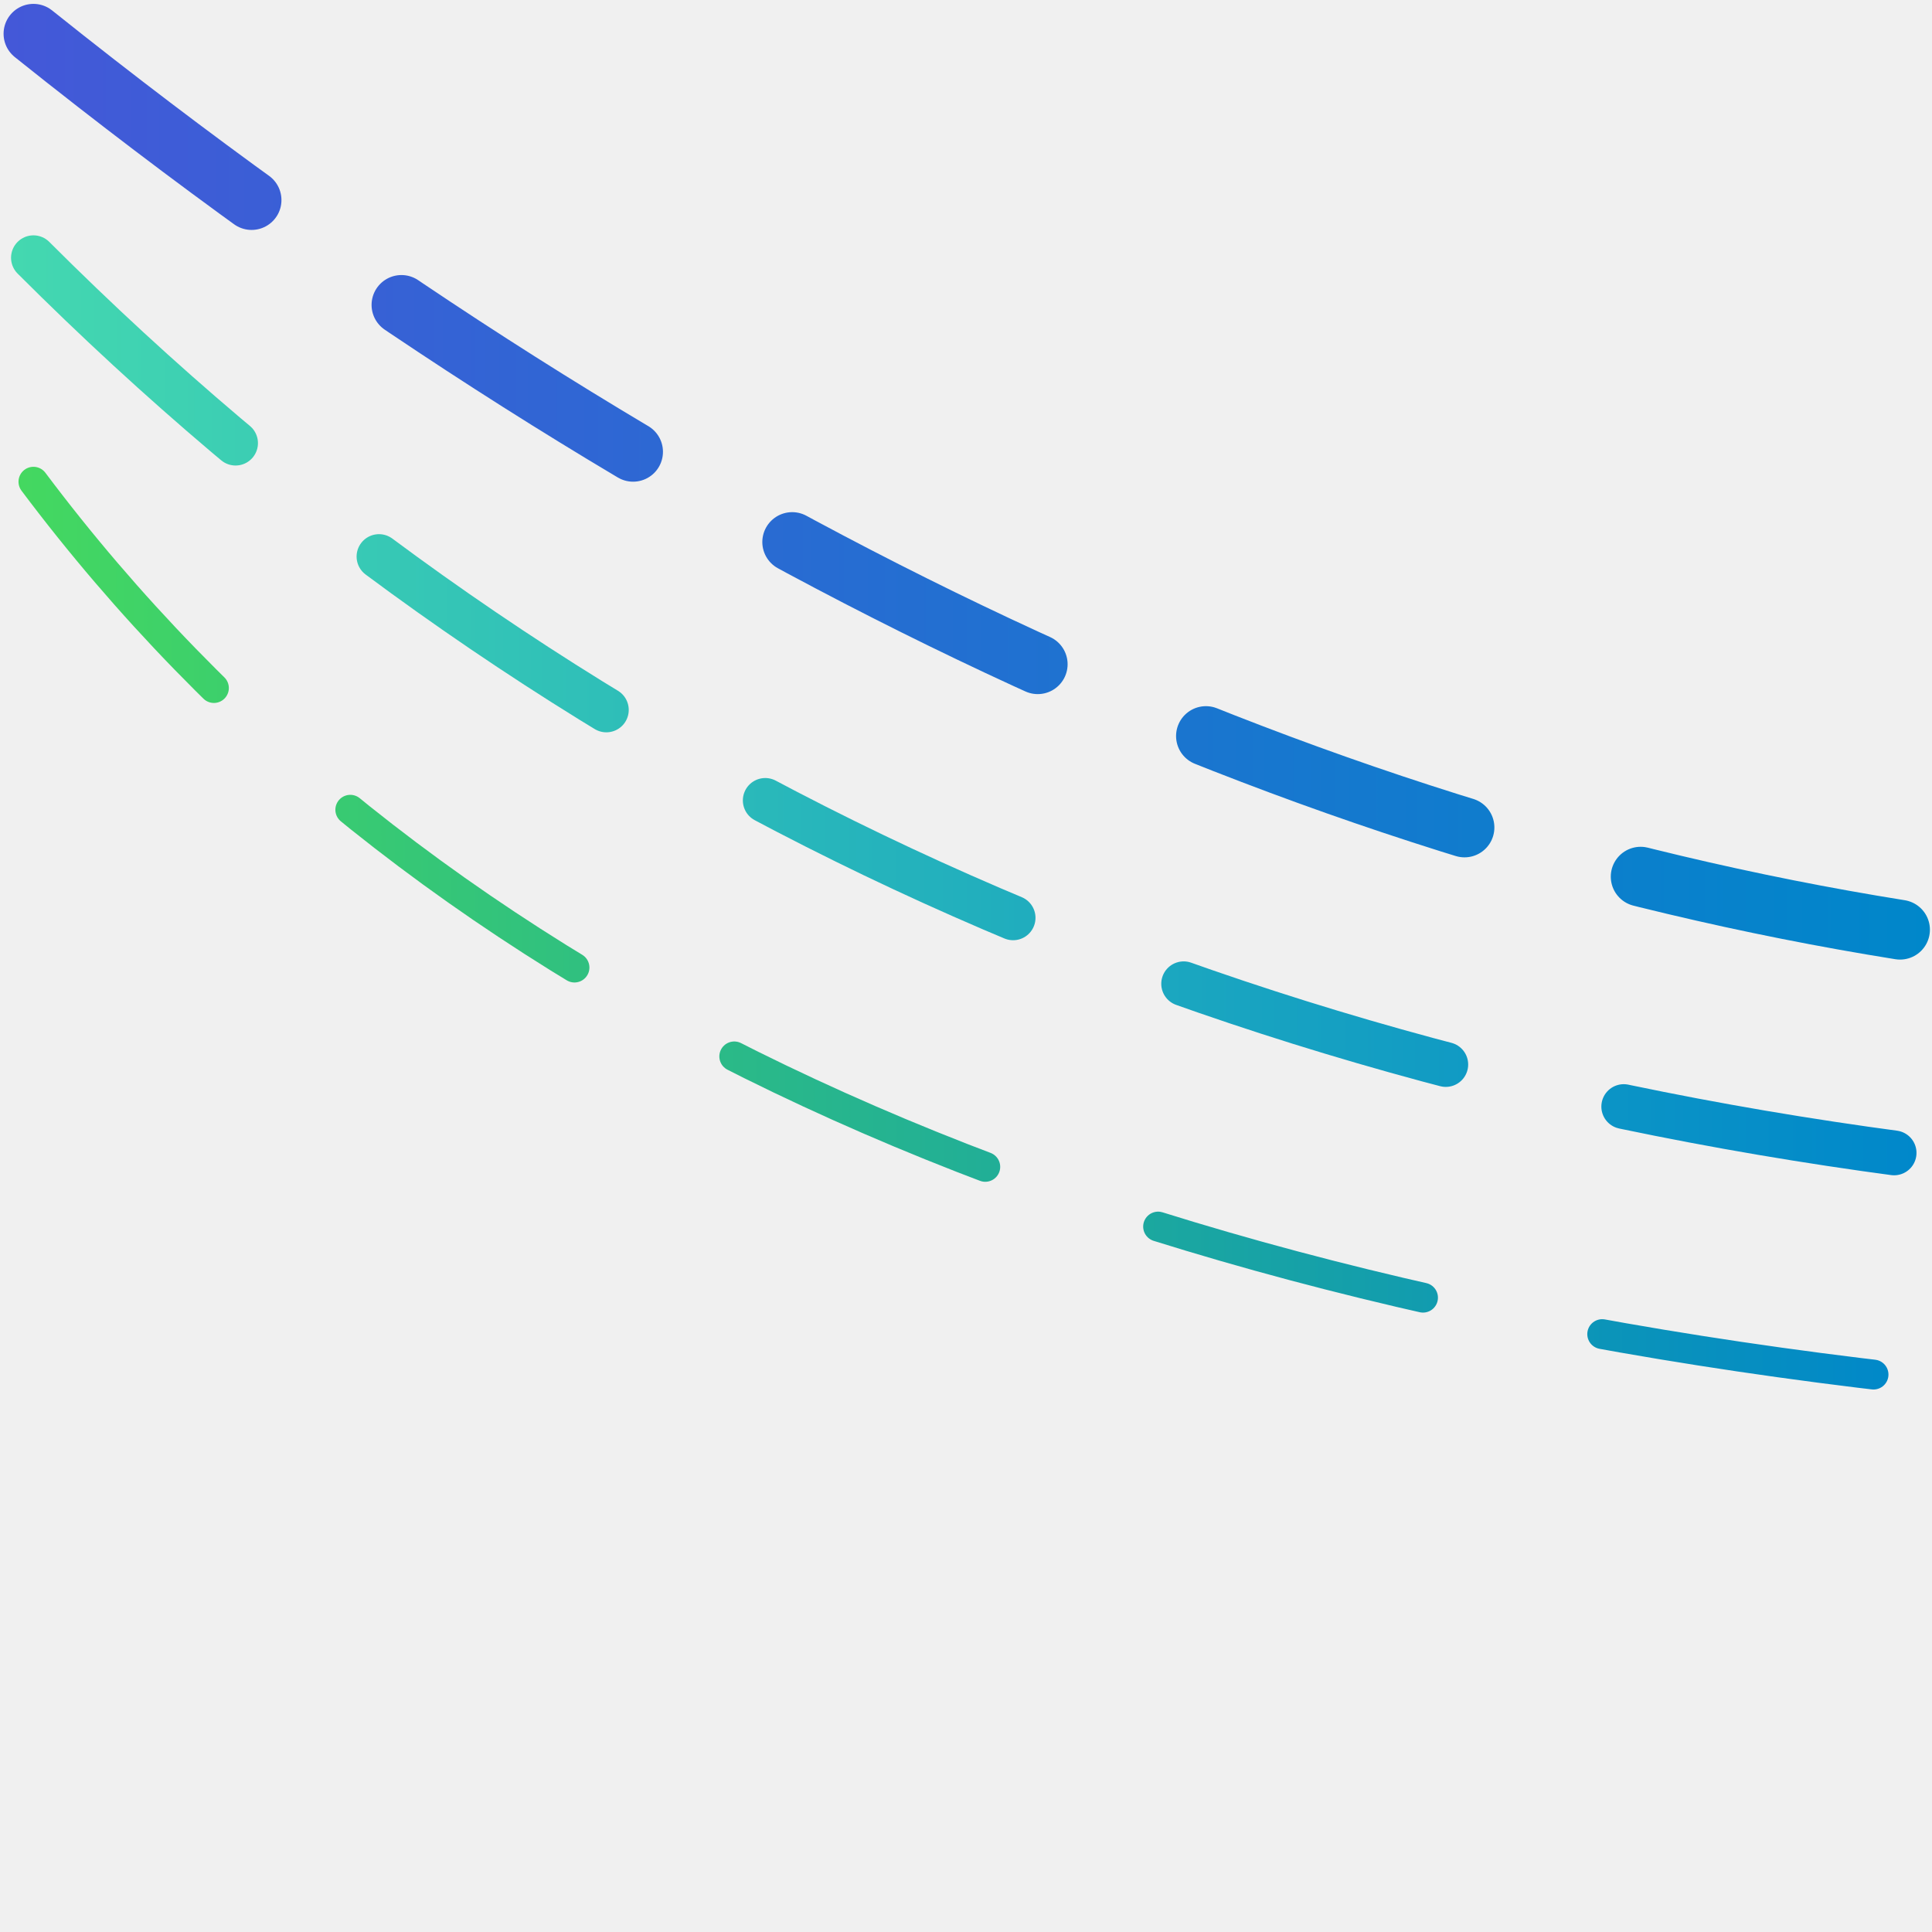
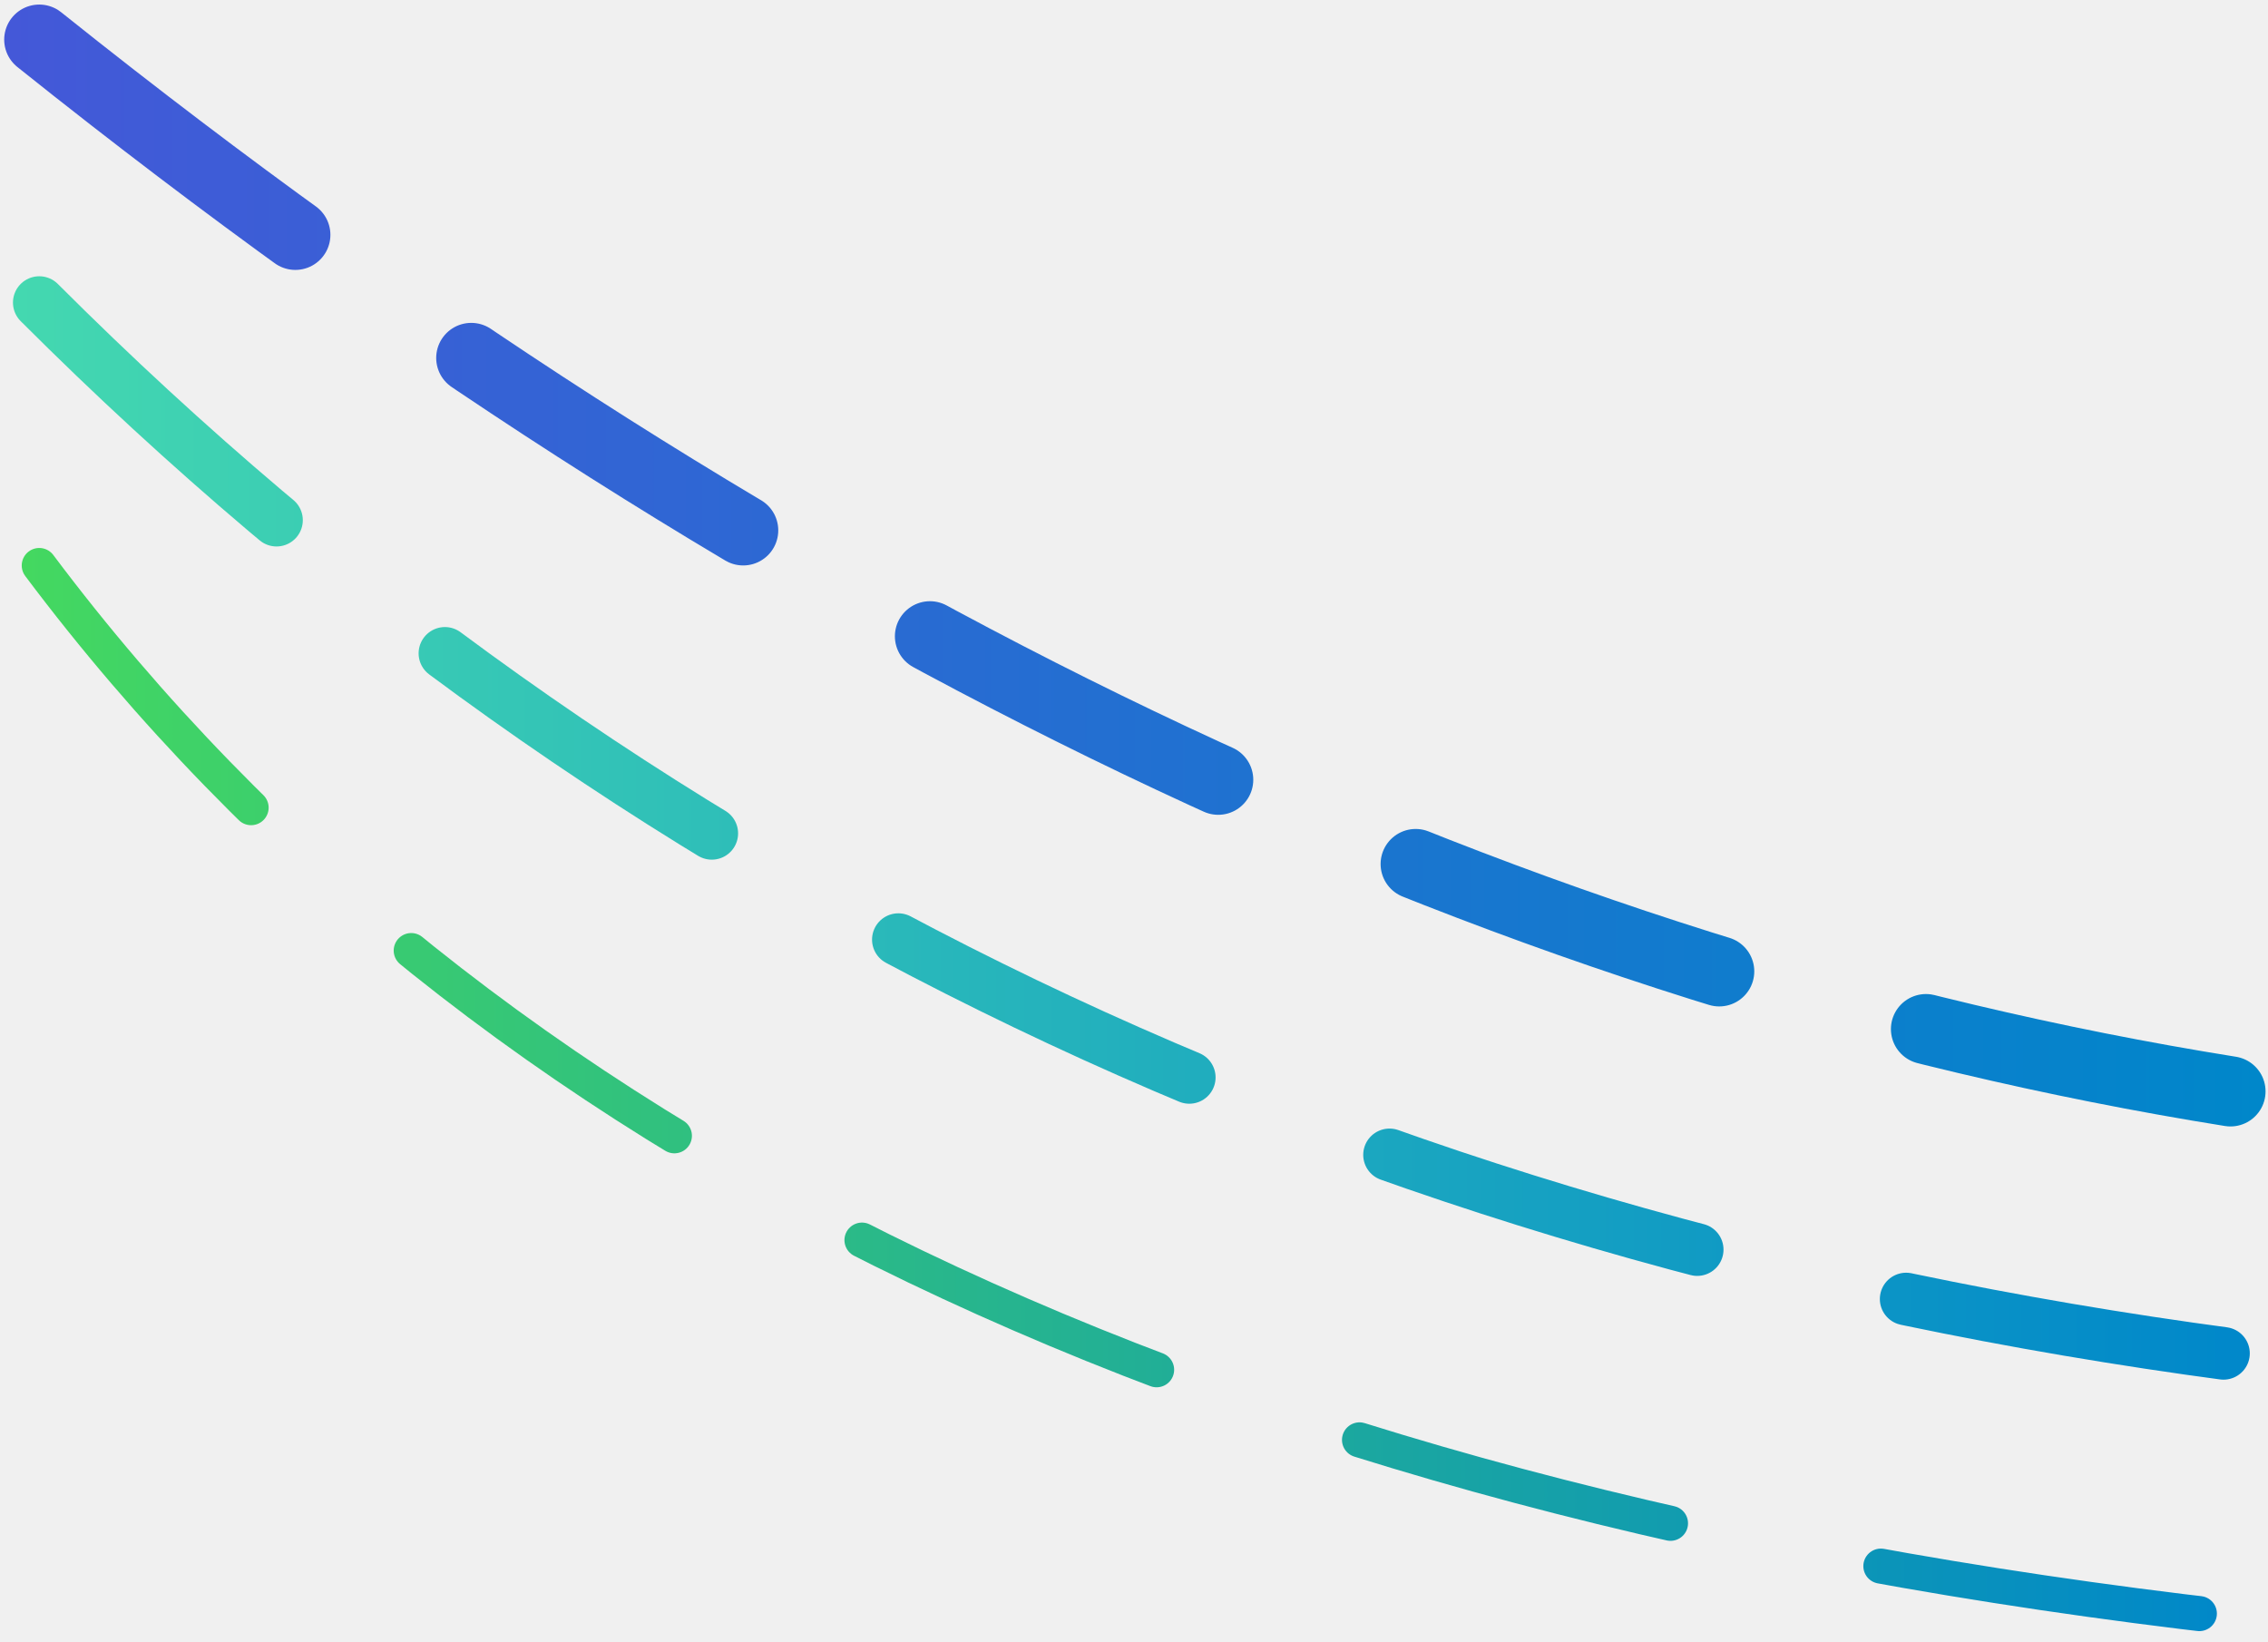
- <svg xmlns="http://www.w3.org/2000/svg" xmlns:xlink="http://www.w3.org/1999/xlink" width="210mm" height="210mm" viewBox="0 0 210 210" version="1.1" id="svg1">
+ <svg xmlns="http://www.w3.org/2000/svg" xmlns:xlink="http://www.w3.org/1999/xlink" width="210mm" height="152mm" viewBox="0 0 210 152" version="1.1" id="svg1">
  <defs id="defs1">
    <linearGradient id="linearGradient8" x1="0" y1="0" x2="1" y2="0">
      <stop offset="0" style="stop-color:#44d8b0;stop-opacity:1;" id="stop7" />
      <stop offset="1" style="stop-color:#0087ca;stop-opacity:1;" id="stop8" />
    </linearGradient>
    <linearGradient id="linearGradient6" x1="0" y1="0" x2="1" y2="0">
      <stop offset="0" style="stop-color:#4458d8;stop-opacity:1;" id="stop5" />
      <stop offset="1" style="stop-color:#0087ca;stop-opacity:1;" id="stop6" />
    </linearGradient>
    <linearGradient xlink:href="#linearGradient6" id="linearGradient30" x1="102.837" y1="249.872" x2="284.562" y2="249.872" gradientTransform="matrix(0.5795797,0,0,0.2875434,-41.53836,-49.2714)" gradientUnits="userSpaceOnUse" />
    <linearGradient id="linearGradient11" x1="0" y1="0" x2="1" y2="0">
      <stop offset="0" style="stop-color:#44d860;stop-opacity:1;" id="stop10" />
      <stop offset="1" style="stop-color:#0087ca;stop-opacity:1;" id="stop11" />
    </linearGradient>
    <linearGradient xlink:href="#linearGradient8" id="linearGradient31" x1="103.129" y1="295.056" x2="282.729" y2="295.056" gradientTransform="matrix(0.5818928,0,0,0.2864004,-41.53836,-49.2714)" gradientUnits="userSpaceOnUse" />
    <linearGradient xlink:href="#linearGradient11" id="linearGradient32" x1="103.408" y1="340.63" x2="280.879" y2="340.63" gradientTransform="matrix(0.5842709,0,0,0.2852346,-41.53836,-49.2714)" gradientUnits="userSpaceOnUse" />
  </defs>
  <g id="layer1">
    <g id="g1" transform="matrix(3.290378,0,0,3.290378,-427.5701,-178.7568)" style="display:none">
      <circle cx="161.953" cy="86.145" r="31.467" fill="#3ecc5f" opacity="0.8" id="circle10" style="display:inline;fill:#0087ca;fill-opacity:1;stroke-width:0.629" />
      <polygon points="545,405 585,380 545,355 " fill="#ffffff" id="polygon10" transform="matrix(0.629343,0,0,0.629343,-190.4791,-153.0057)" style="display:inline" />
    </g>
    <g id="g2" transform="matrix(1.988002,0,0,1.988002,-35.52256,-44.46349)">
      <path d="m 19.697,24.211 c 1.142,0.914 2.284,1.815 3.426,2.704 32.877,25.596 65.755,41.024 98.632,46.284" stroke="url(#streamGradient)" stroke-width="3.266" fill="none" stroke-dasharray="15, 10" stroke-linecap="round" id="path10" style="display:inline;stroke:url(#linearGradient30)" />
      <path d="M 19.697,36.458 C 46.912,63.673 80.932,80.002 121.755,85.446" stroke="url(#streamGradient)" stroke-width="2.449" fill="none" stroke-dasharray="15, 10" stroke-linecap="round" id="path11" style="display:inline;stroke:url(#linearGradient31)" />
      <path d="M 19.697,48.705 Q 50.314,89.528 121.755,97.693" stroke="url(#streamGradient)" stroke-width="1.633" fill="none" stroke-dasharray="15, 10" stroke-linecap="round" id="path12" style="display:inline;stroke:url(#linearGradient32)" />
    </g>
  </g>
</svg>
